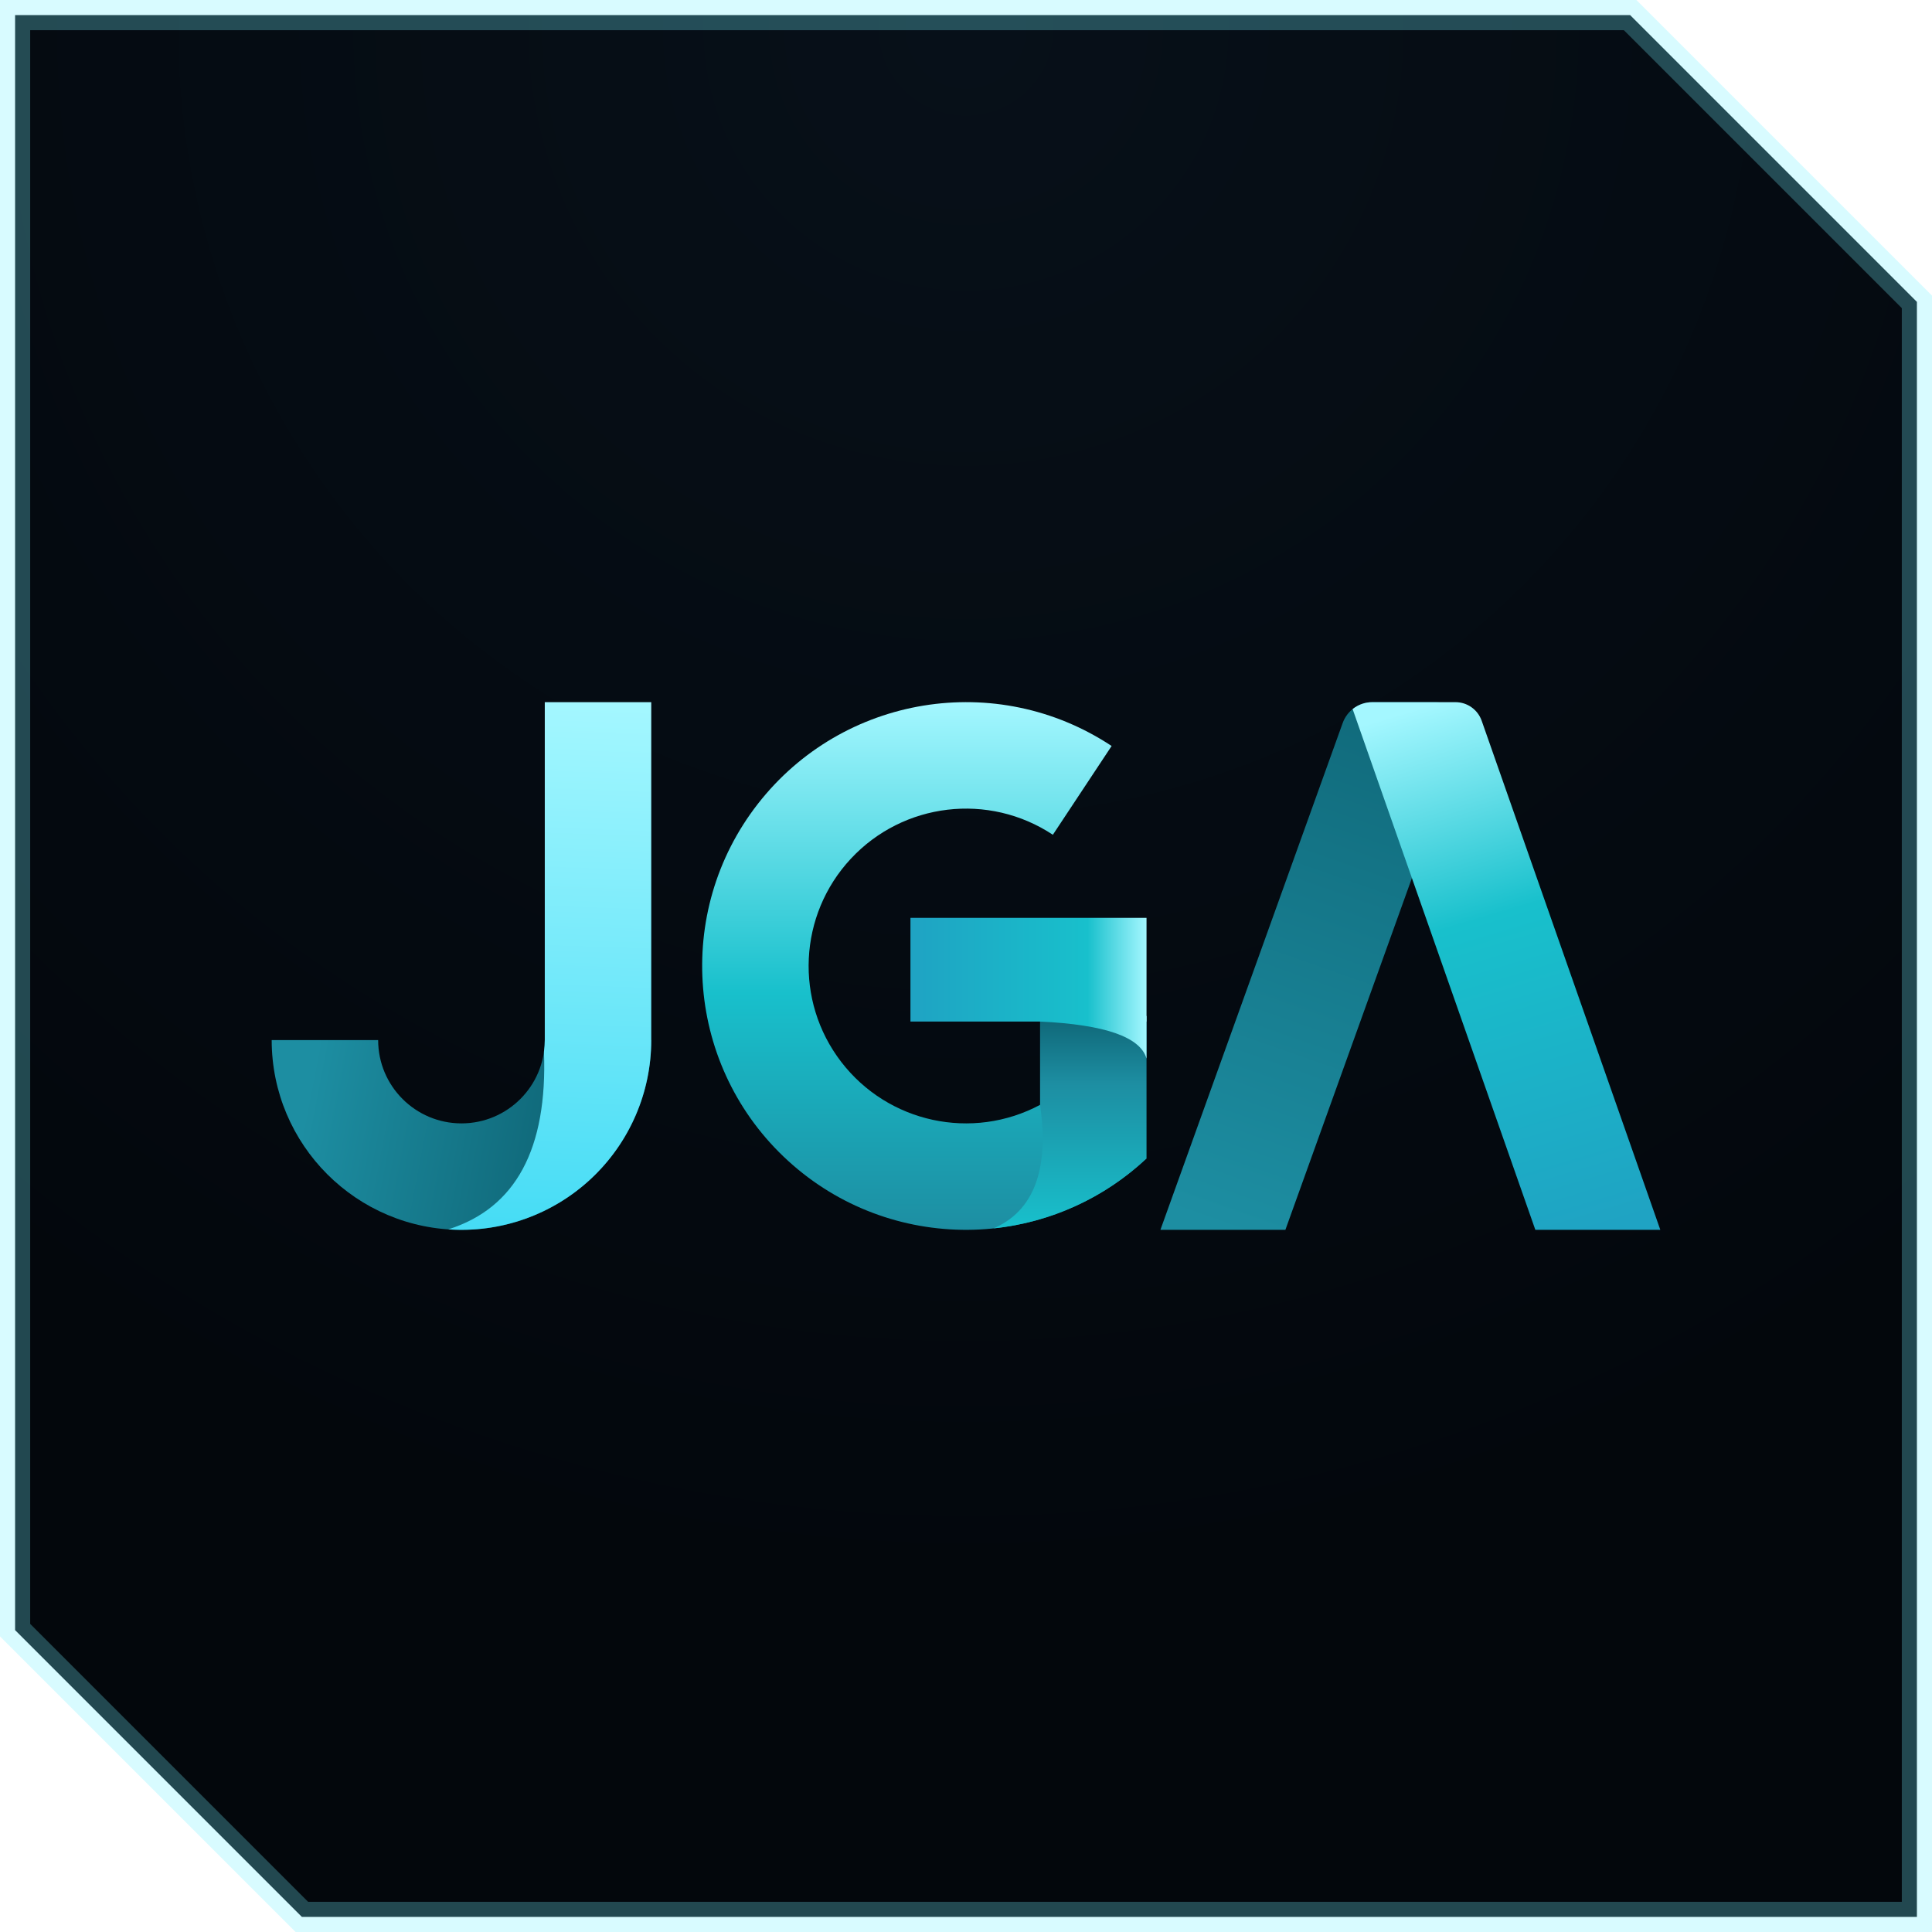
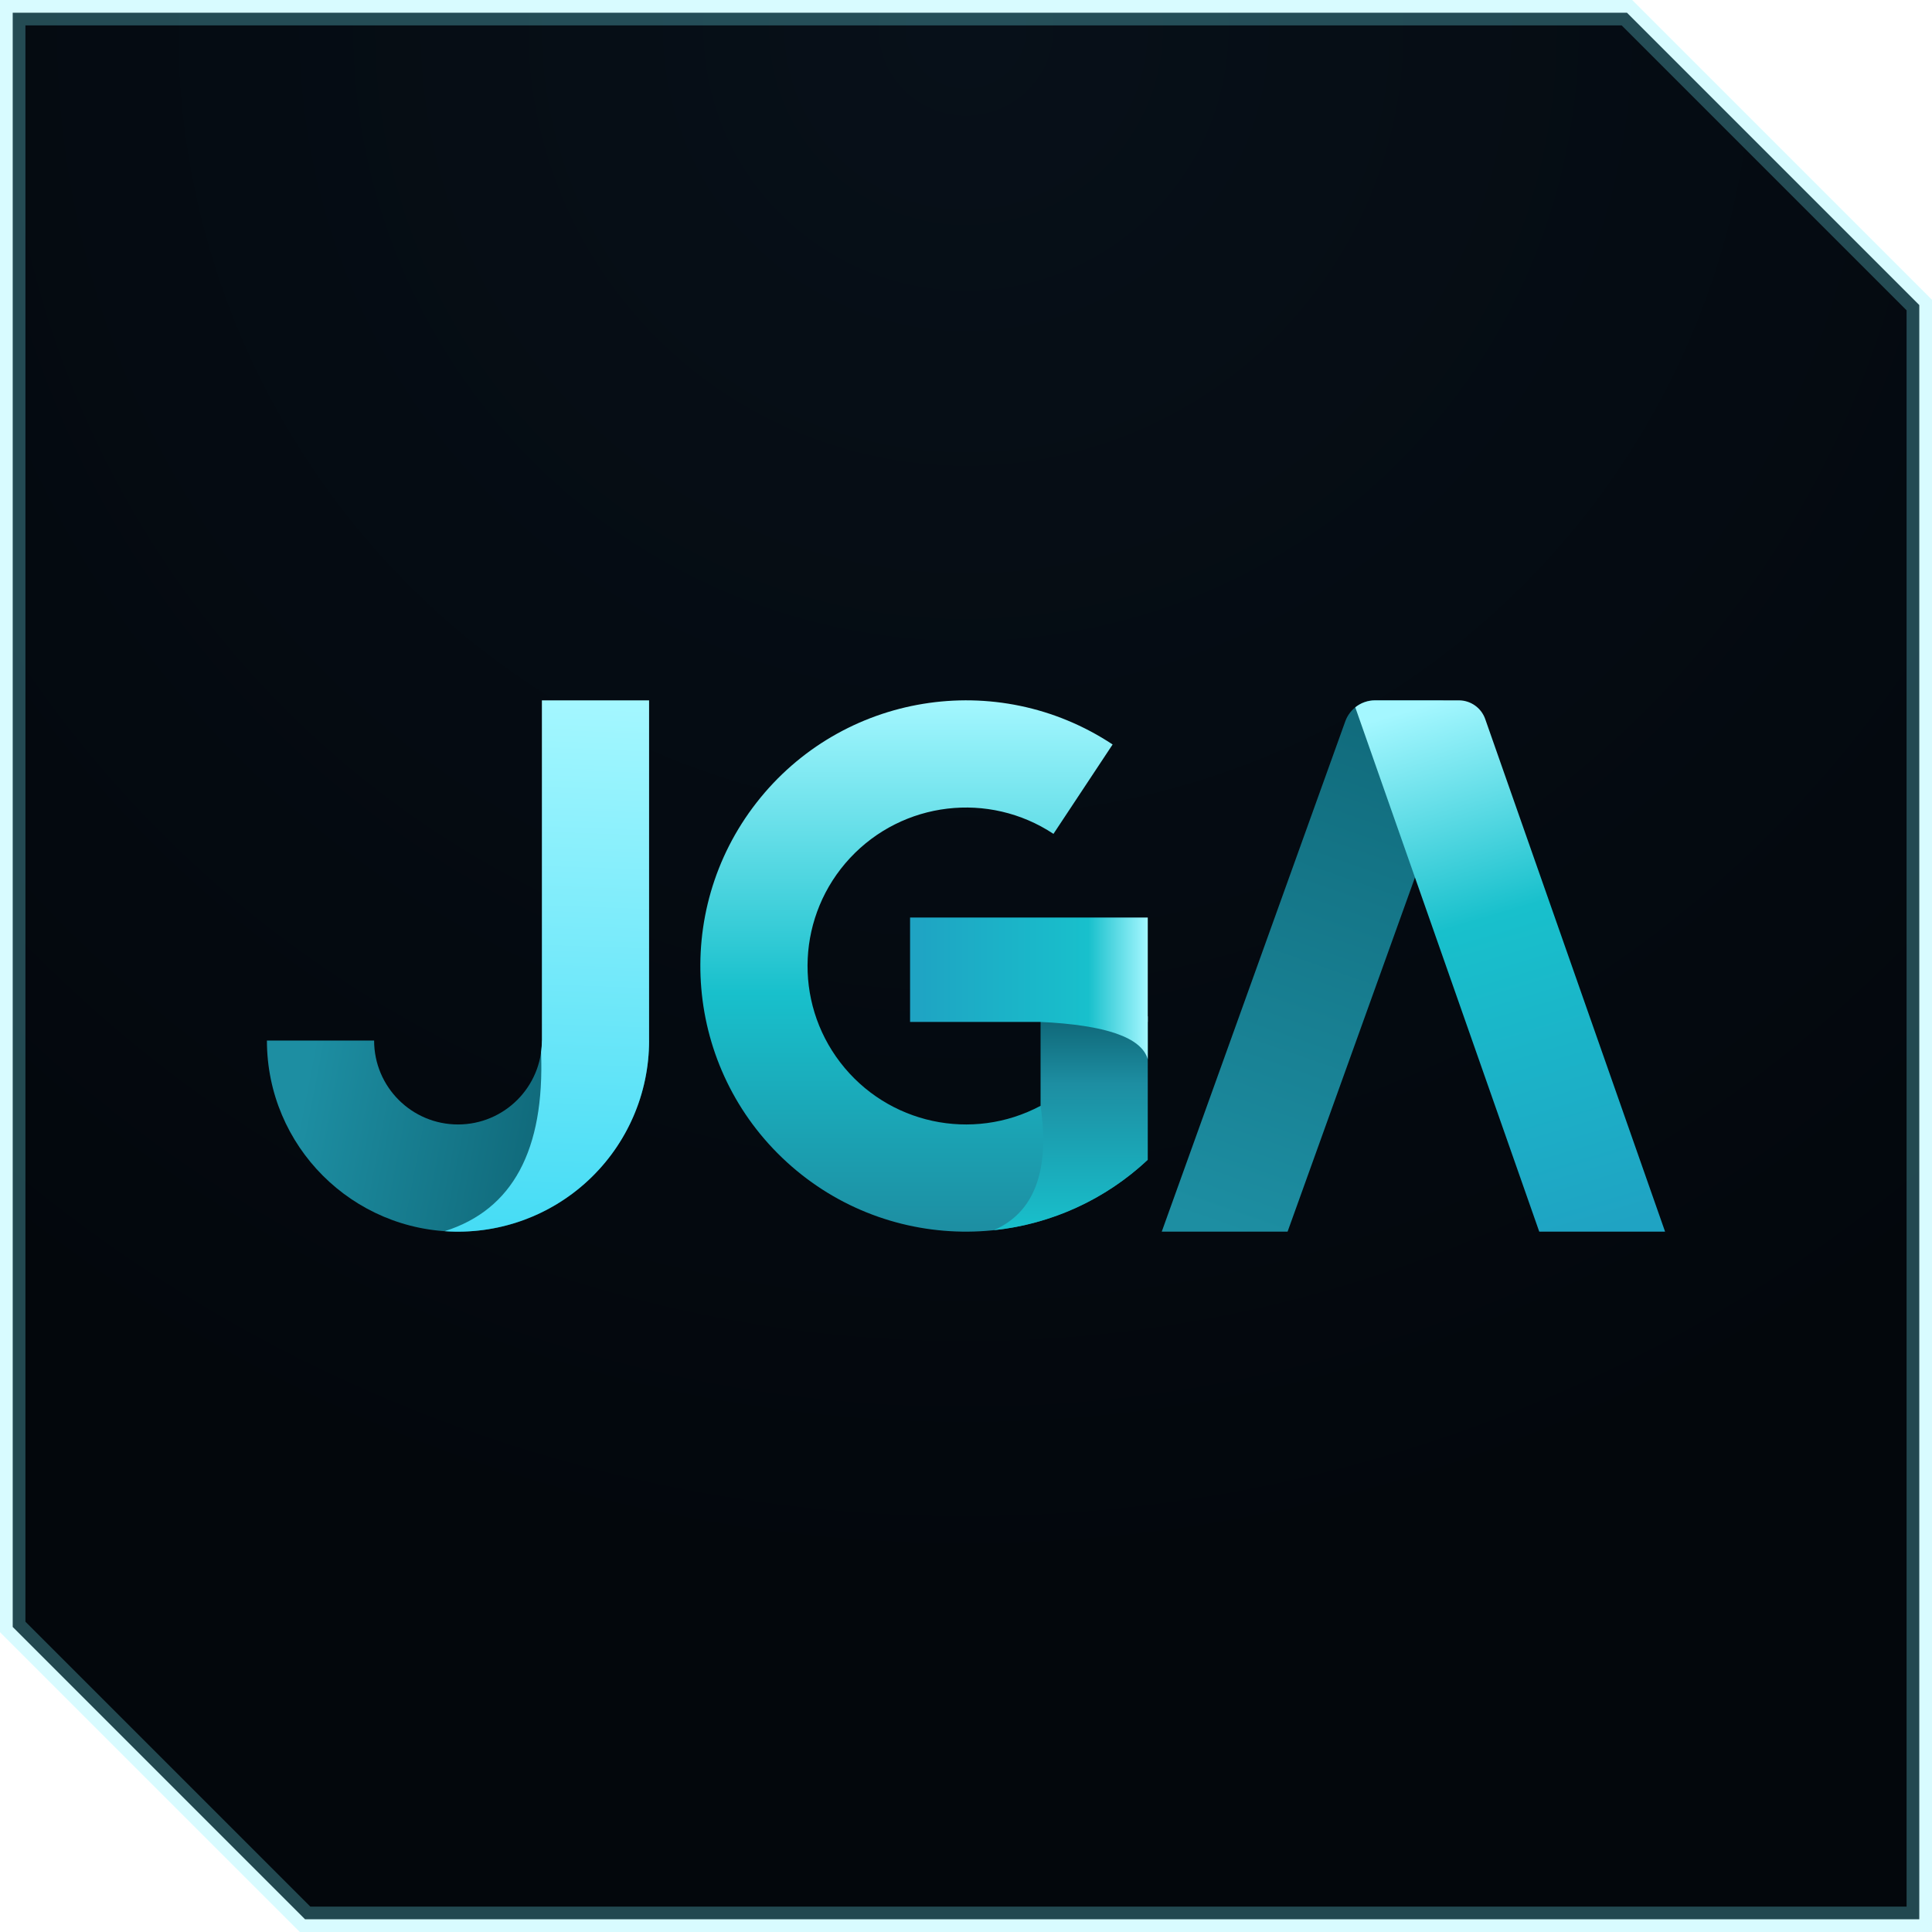
- <svg xmlns="http://www.w3.org/2000/svg" viewBox="0 0 64 64" width="64" height="64">
+ <svg xmlns="http://www.w3.org/2000/svg" viewBox="0 0 76 76" width="76" height="76">
  <defs>
    <radialGradient id="bg" cx="50%" cy="0%" r="120%">
      <stop offset="0" stop-color="#071019" />
      <stop offset="0.7" stop-color="#03070c" />
    </radialGradient>
  </defs>
-   <polygon points="0.5,0.5 54,0.5 63.5,10 63.5,63.5 10,63.5 0.5,54" fill="url(#bg)" stroke="rgba(116,241,255,0.28)" stroke-width="1" />
-   <svg x="9" y="23.26" width="46" height="17.48" viewBox="0 0 263.158 100">
+   <polygon points="0.5,0.5 64,0.5 75.5,12 75.5,75.5 12,75.5 0.5,64" fill="url(#bg)" stroke="rgba(116,241,255,0.28)" stroke-width="1" />
+   <svg x="10.5" y="27.55" width="55" height="20.9" viewBox="0 0 263.158 100">
    <defs>
      <linearGradient id="jga-mail-jBowl" gradientUnits="userSpaceOnUse" x1="300" y1="470" x2="40" y2="420">
        <stop offset="0" stop-color="#10697a" />
        <stop offset="1" stop-color="#1d8ea2" />
      </linearGradient>
      <linearGradient id="jga-mail-jStem" gradientUnits="userSpaceOnUse" x1="350" y1="0" x2="330" y2="570">
        <stop offset="0" stop-color="#a4f7ff" />
        <stop offset="1" stop-color="#46dcf5" />
      </linearGradient>
      <linearGradient id="jga-mail-gBowl" gradientUnits="userSpaceOnUse" x1="750" y1="0" x2="750" y2="570">
        <stop offset="0" stop-color="#a4f7ff" />
        <stop offset="0.55" stop-color="#18c0cc" />
        <stop offset="1" stop-color="#1d8ea2" />
      </linearGradient>
      <linearGradient id="jga-mail-gSpur" gradientUnits="userSpaceOnUse" x1="880" y1="345" x2="880" y2="568">
        <stop offset="0" stop-color="#10697a" />
        <stop offset="0.3" stop-color="#1d8ea2" />
        <stop offset="1" stop-color="#18c0cc" />
      </linearGradient>
      <linearGradient id="jga-mail-gBar" gradientUnits="userSpaceOnUse" x1="690" y1="290" x2="945" y2="290">
        <stop offset="0" stop-color="#1fa3c3" />
        <stop offset="0.75" stop-color="#18c0cc" />
        <stop offset="1" stop-color="#a4f7ff" />
      </linearGradient>
      <linearGradient id="jga-mail-gCurl" gradientUnits="userSpaceOnUse" x1="690" y1="290" x2="945" y2="290">
        <stop offset="0" stop-color="#1fa3c3" />
        <stop offset="0.75" stop-color="#18c0cc" />
        <stop offset="1" stop-color="#a4f7ff" />
      </linearGradient>
      <linearGradient id="jga-mail-aBack" gradientUnits="userSpaceOnUse" x1="1230" y1="0" x2="1030" y2="570">
        <stop offset="0" stop-color="#10697a" />
        <stop offset="1" stop-color="#1d8ea2" />
      </linearGradient>
      <linearGradient id="jga-mail-aFront" gradientUnits="userSpaceOnUse" x1="1260" y1="0" x2="1430" y2="570">
        <stop offset="0" stop-color="#a4f7ff" />
        <stop offset="0.4" stop-color="#18c0cc" />
        <stop offset="1" stop-color="#1fa3c3" />
      </linearGradient>
    </defs>
    <g transform="scale(0.175439)">
      <path fill="url(#jga-mail-jBowl)" d="M410 365A205 205 0 0 1 0 365L115 365A90 90 0 0 0 295 365Z" />
      <path fill="url(#jga-mail-jStem)" d="M295 0H410V365A205 205 0 0 1 190.7 569.5Q300 535 294.12 377.53A90 90 0 0 0 295 365Z" />
      <path fill="url(#jga-mail-gBowl)" d="M907.3 47.34A285 285 0 1 0 945 492.85L830 435A170 170 0 1 1 843.83 143.24Z" />
      <path fill="url(#jga-mail-gSpur)" d="M830 345H945V492.85A285 285 0 0 1 779.79 568.44Q845 540 830 435Z" />
      <path fill="url(#jga-mail-gBar)" d="M690 233H945V345H690Z" />
      <path fill="url(#jga-mail-gCurl)" d="M830 339H945V385Q935 350 830 345Z" />
      <path fill="url(#jga-mail-aBack)" d="M960 570L1095 570L1285.56 40.15A30 30 0 0 0 1257.33 0L1188.9 0A34 34 0 0 0 1156.91 22.49Z" />
      <path fill="url(#jga-mail-aFront)" d="M1167.63 7.48A34 34 0 0 1 1188.9 0L1278.73 0A30 30 0 0 1 1307.04 20.07L1500 570L1365 570Z" />
    </g>
  </svg>
</svg>
